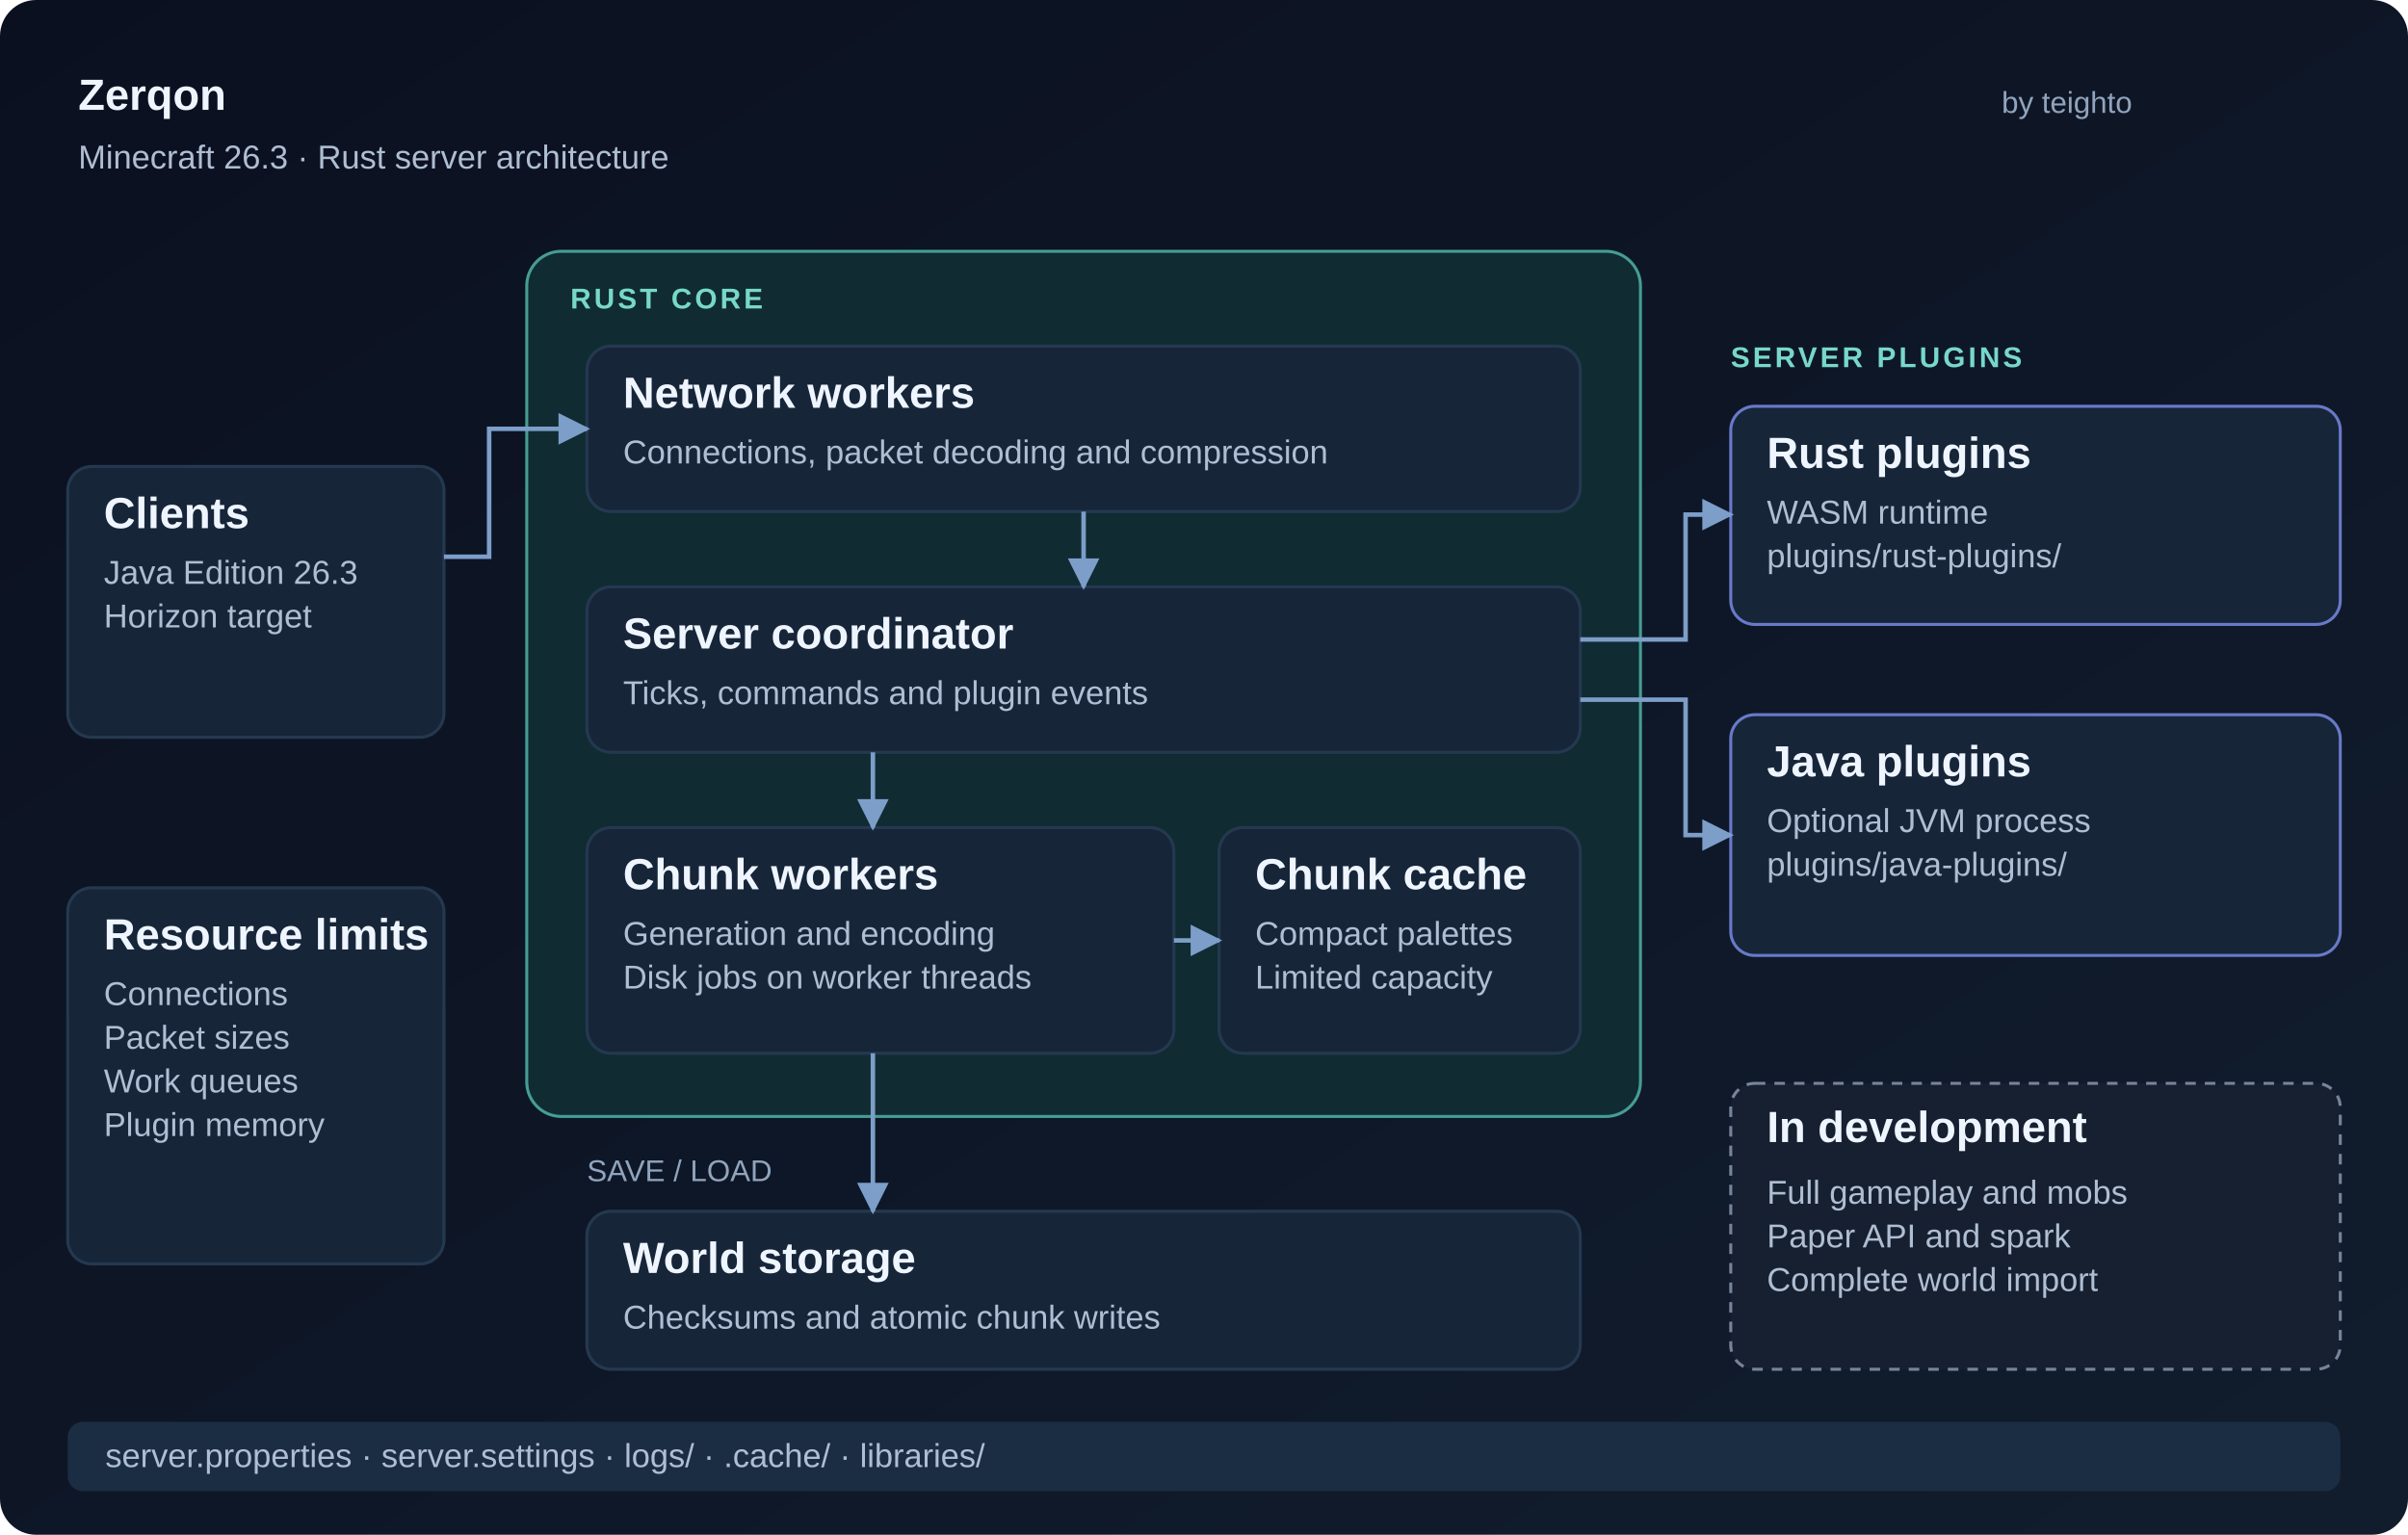
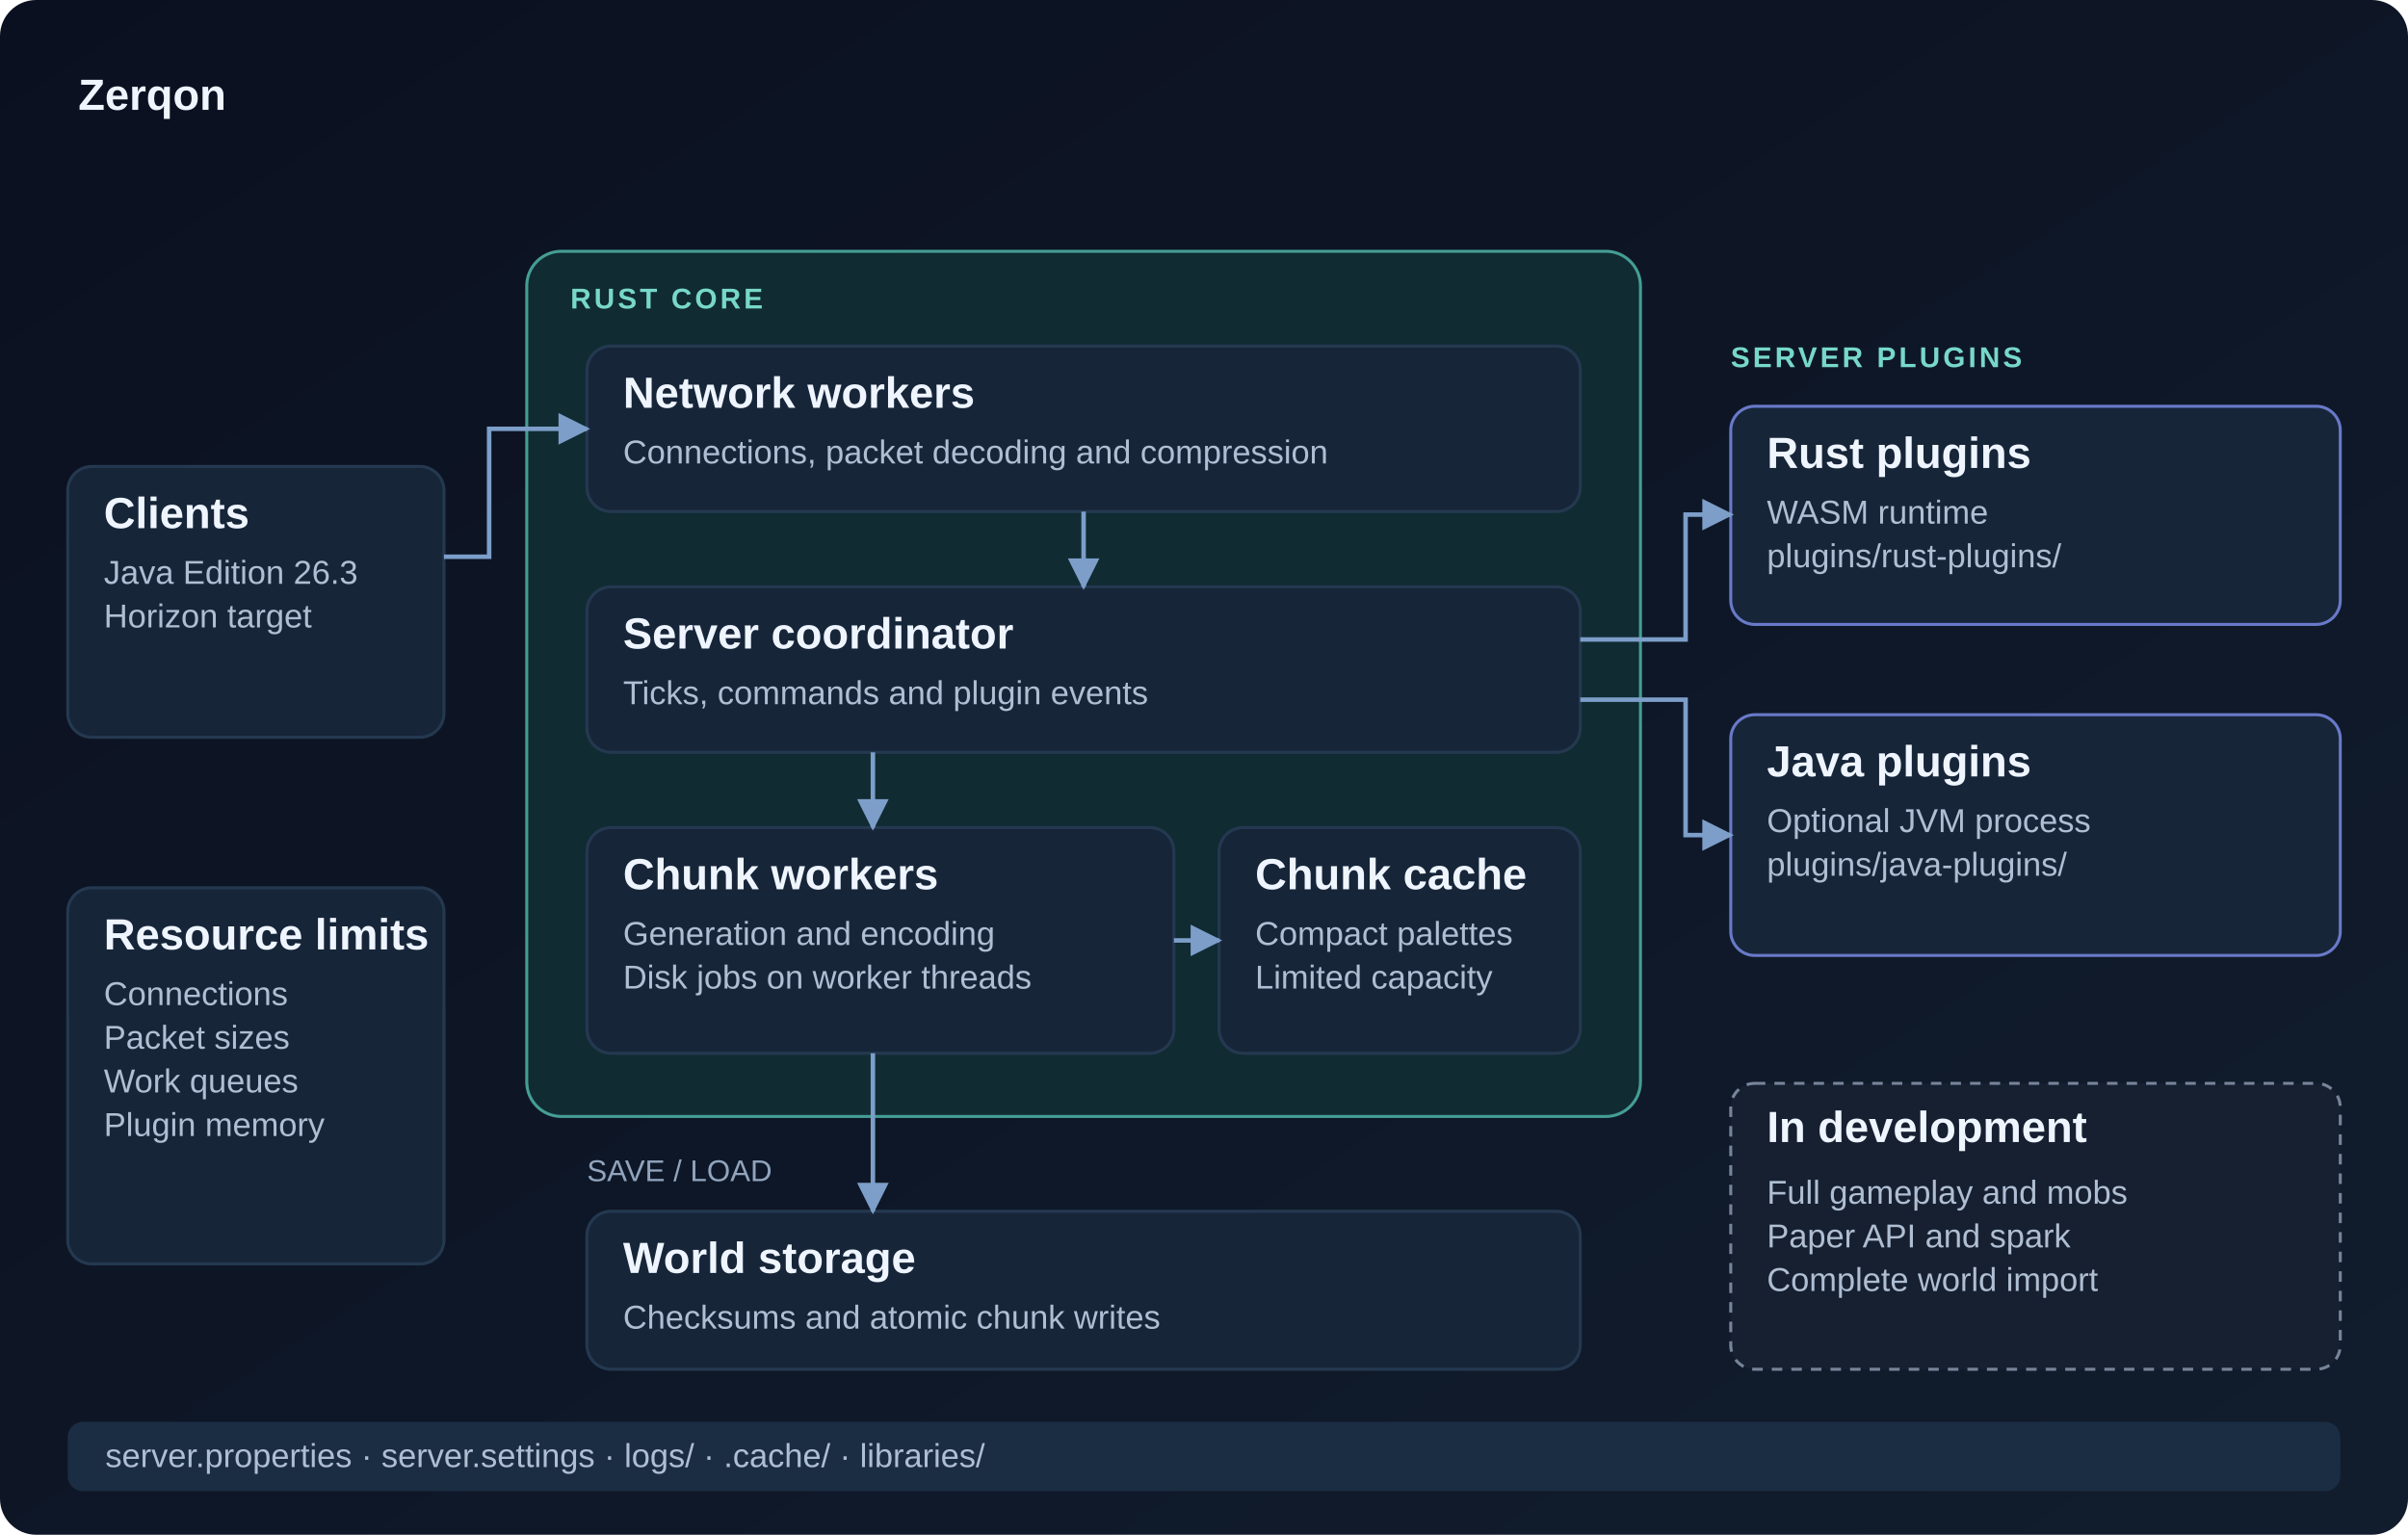
<svg xmlns="http://www.w3.org/2000/svg" width="1600" height="1020" viewBox="0 0 1600 1020">
  <defs>
    <linearGradient id="bg" x2="1" y2="1">
      <stop stop-color="#0b1020" />
      <stop offset="1" stop-color="#111d2d" />
    </linearGradient>
    <marker id="arrow" viewBox="0 0 10 10" refX="9" refY="5" markerWidth="7" markerHeight="7" orient="auto-start-reverse">
      <path d="M0 0L10 5L0 10Z" fill="#7c9ec9" />
    </marker>
  </defs>
  <rect width="1600" height="1020" rx="24" fill="url(#bg)" />
  <style>text{font-family:Segoe UI,Arial,sans-serif} .title{fill:#eef5ff;font-size:29px;font-weight:600}.body{fill:#afbed2;font-size:22px}.small{fill:#91a4bd;font-size:20px}.label{fill:#77d8ca;font-size:19px;font-weight:600;letter-spacing:2px}.line{fill:none;stroke:#7c9ec9;stroke-width:3;marker-end:url(#arrow)}</style>
  <text x="52" y="73" class="title">Zerqon</text>
-   <text x="52" y="112" class="body">Minecraft 26.3 · Rust server architecture</text>
-   <text x="1330" y="75" class="small">by teighto</text>
  <rect x="350" y="167" width="740" height="575" rx="23" fill="#102b32" stroke="#459d94" stroke-width="2" />
  <text x="379" y="205" class="label">RUST CORE</text>
  <rect x="390" y="230" width="660" height="110" rx="16" fill="#172539" stroke="#243950" stroke-width="2" />
  <text x="414" y="271" class="title">Network workers</text>
  <text x="414" y="308" class="body">Connections, packet decoding and compression</text>
  <rect x="390" y="390" width="660" height="110" rx="16" fill="#172539" stroke="#243950" stroke-width="2" />
  <text x="414" y="431" class="title">Server coordinator</text>
  <text x="414" y="468" class="body">Ticks, commands and plugin events</text>
  <rect x="390" y="550" width="390" height="150" rx="16" fill="#172539" stroke="#243950" stroke-width="2" />
  <text x="414" y="591" class="title">Chunk workers</text>
  <text x="414" y="628" class="body">Generation and encoding</text>
  <text x="414" y="657" class="body">Disk jobs on worker threads</text>
  <rect x="810" y="550" width="240" height="150" rx="16" fill="#172539" stroke="#243950" stroke-width="2" />
  <text x="834" y="591" class="title">Chunk cache</text>
  <text x="834" y="628" class="body">Compact palettes</text>
  <text x="834" y="657" class="body">Limited capacity</text>
  <rect x="45" y="310" width="250" height="180" rx="16" fill="#172539" stroke="#243950" stroke-width="2" />
  <text x="69" y="351" class="title">Clients</text>
  <text x="69" y="388" class="body">Java Edition 26.3</text>
  <text x="69" y="417" class="body">Horizon target</text>
  <rect x="1150" y="270" width="405" height="145" rx="16" fill="#172539" stroke="#6979c9" stroke-width="2" />
  <text x="1174" y="311" class="title">Rust plugins</text>
  <text x="1174" y="348" class="body">WASM runtime</text>
  <text x="1174" y="377" class="body">plugins/rust-plugins/</text>
  <rect x="1150" y="475" width="405" height="160" rx="16" fill="#172539" stroke="#6979c9" stroke-width="2" />
  <text x="1174" y="516" class="title">Java plugins</text>
  <text x="1174" y="553" class="body">Optional JVM process</text>
  <text x="1174" y="582" class="body">plugins/java-plugins/</text>
  <rect x="390" y="805" width="660" height="105" rx="16" fill="#172539" stroke="#243950" stroke-width="2" />
  <text x="414" y="846" class="title">World storage</text>
  <text x="414" y="883" class="body">Checksums and atomic chunk writes</text>
  <rect x="45" y="590" width="250" height="250" rx="16" fill="#172539" stroke="#243950" stroke-width="2" />
  <text x="69" y="631" class="title">Resource limits</text>
  <text x="69" y="668" class="body">Connections</text>
  <text x="69" y="697" class="body">Packet sizes</text>
  <text x="69" y="726" class="body">Work queues</text>
  <text x="69" y="755" class="body">Plugin memory</text>
  <rect x="1150" y="720" width="405" height="190" rx="16" fill="#162031" stroke="#778499" stroke-width="2" stroke-dasharray="7 6" />
  <text x="1174" y="759" class="title">In development</text>
  <text x="1174" y="800" class="body">Full gameplay and mobs</text>
  <text x="1174" y="829" class="body">Paper API and spark</text>
  <text x="1174" y="858" class="body">Complete world import</text>
  <path d="M295 370H325V285H390" class="line" />
  <path d="M720 340V390" class="line" />
  <path d="M580 500V550" class="line" />
  <path d="M780 625H810" class="line" />
  <path d="M580 700V805" class="line" />
  <path d="M1050 425H1120V342H1150" class="line" />
  <path d="M1050 465H1120V555H1150" class="line" />
  <text x="1150" y="244" class="label">SERVER PLUGINS</text>
  <text x="390" y="785" class="small">SAVE / LOAD</text>
  <rect x="45" y="945" width="1510" height="46" rx="10" fill="#1b2d43" />
  <text x="70" y="975" class="body">server.properties   ·   server.settings   ·   logs/   ·   .cache/   ·   libraries/</text>
</svg>
